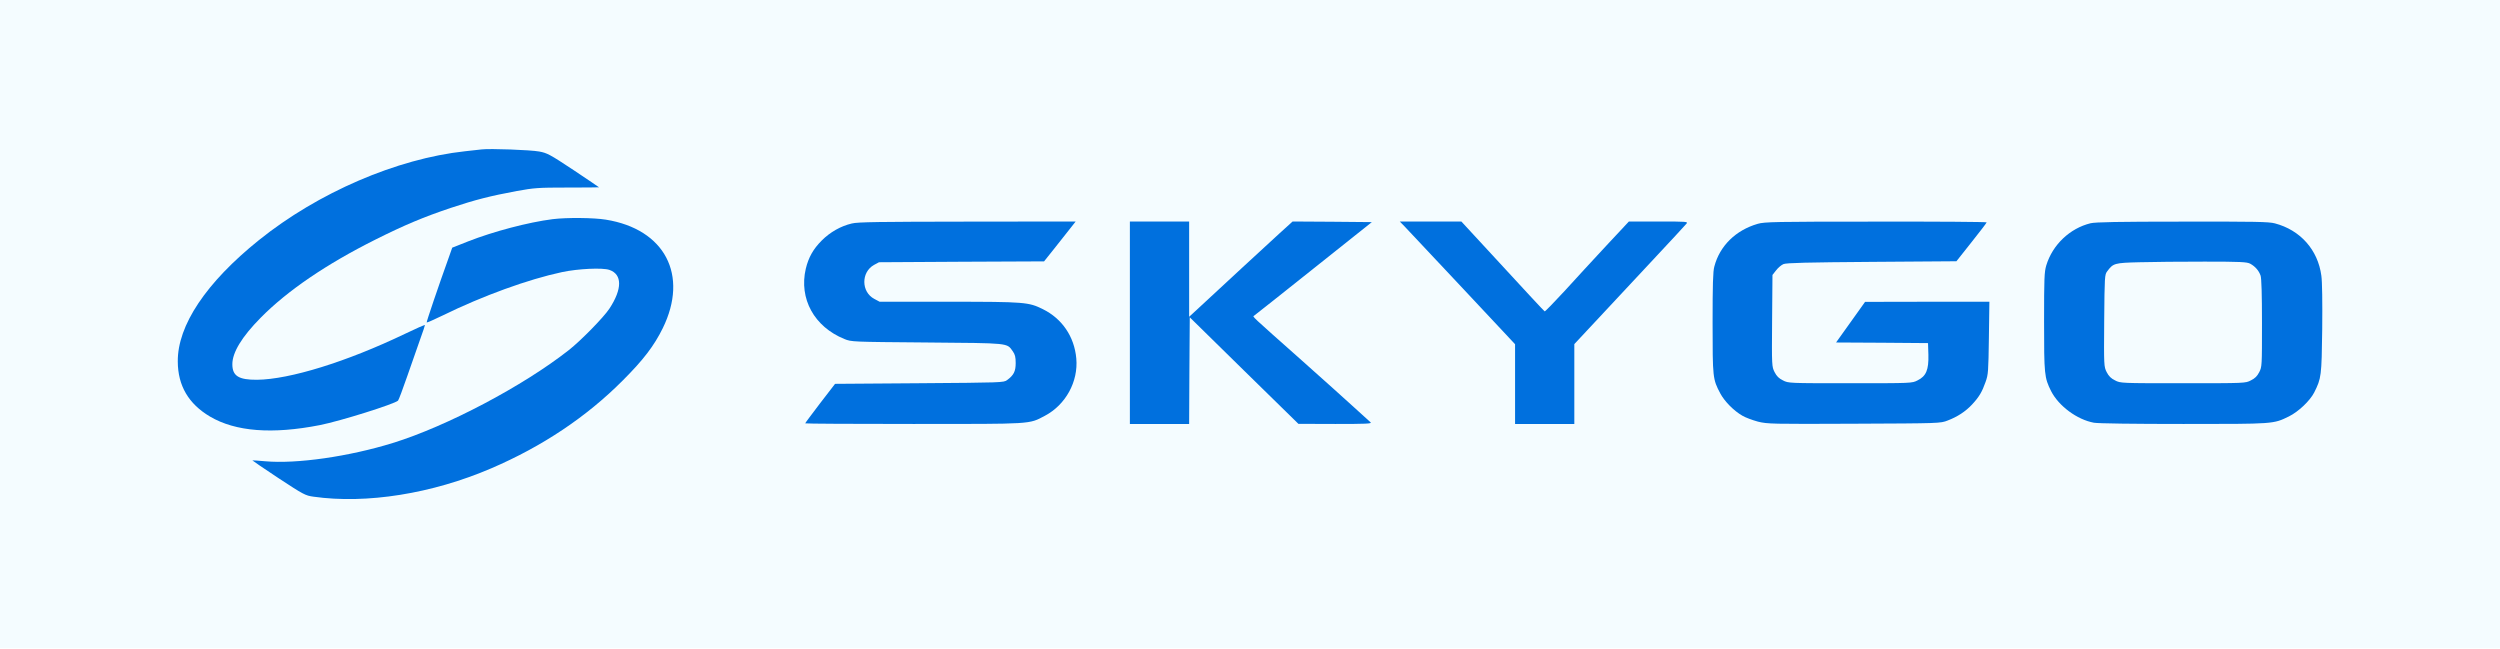
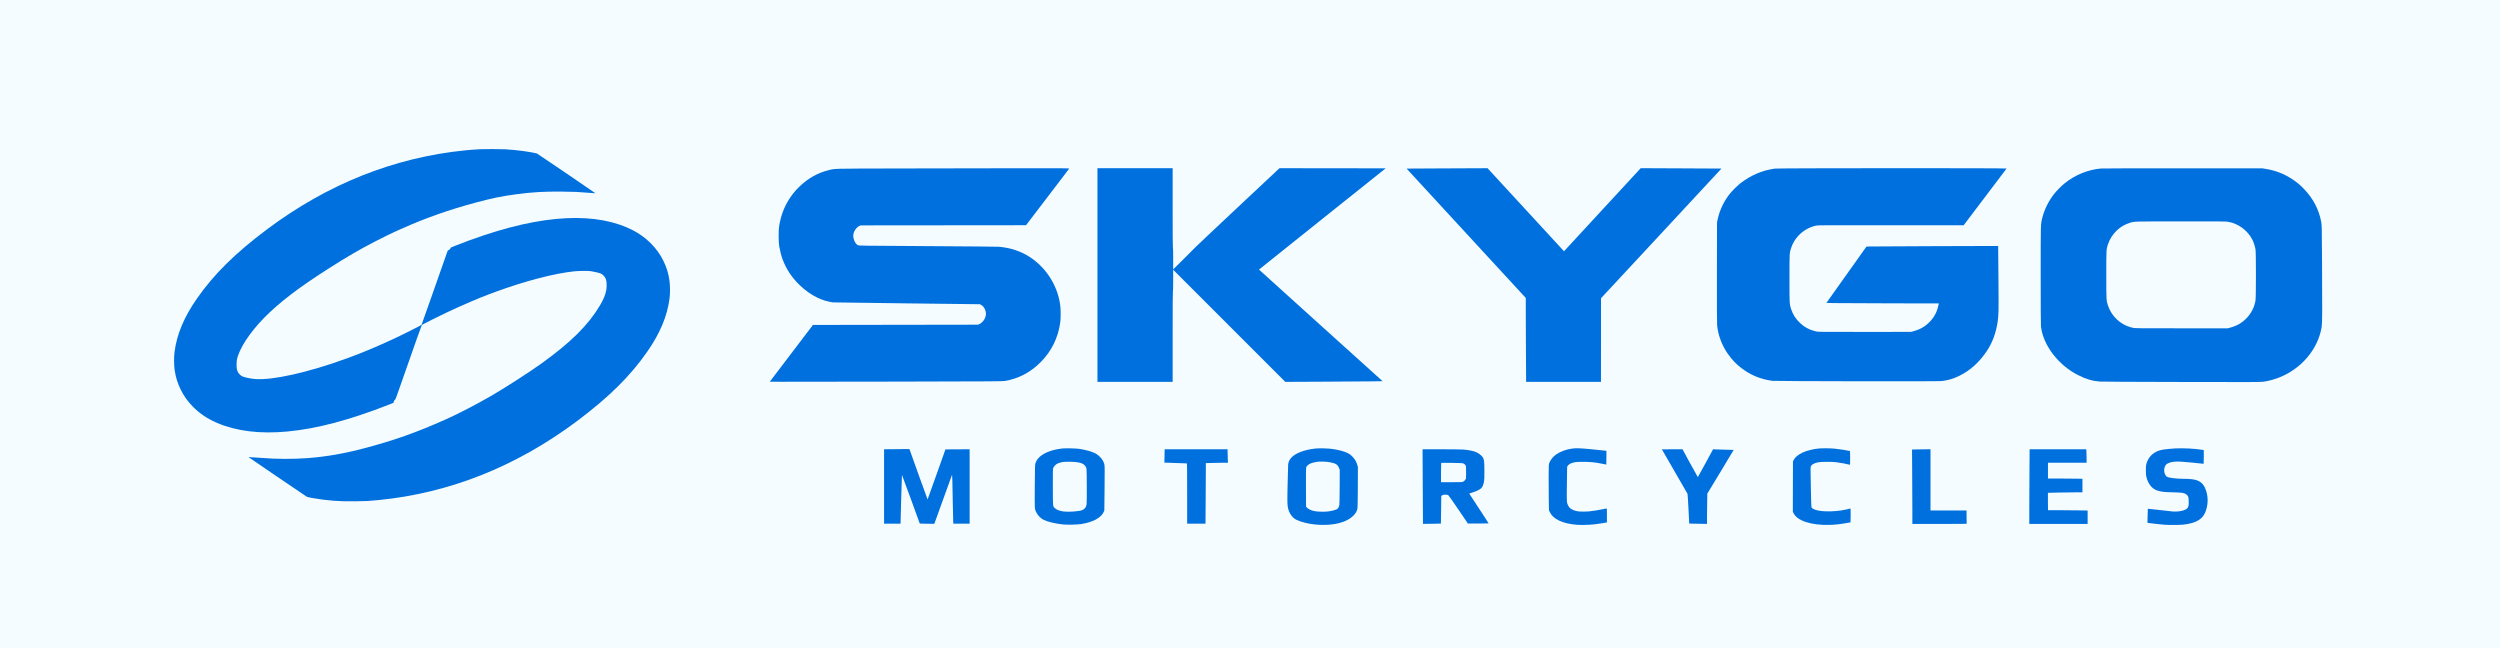
<svg xmlns="http://www.w3.org/2000/svg" width="2700" height="700" viewBox="0 0 2700 700" fill="none">
  <rect width="2700" height="700" fill="#F4FCFF" />
-   <path d="M520.27 161.353C517.737 161.62 509.604 162.553 502.27 163.353C428.537 171.353 343.47 208.02 279.604 259.353C222.67 305.087 191.604 351.487 192.004 390.553C192.137 416.553 203.604 436.153 226.804 449.887C254.404 466.153 294.004 469.22 345.604 459.087C367.737 454.687 425.87 436.42 429.87 432.687C430.537 432.153 434.937 420.42 439.737 406.553C444.67 392.553 450.937 374.687 453.737 366.553C456.67 358.553 458.937 351.62 458.937 351.087C458.937 350.553 449.204 354.82 437.337 360.553C374.537 390.687 312.937 409.753 277.604 410.153C257.737 410.287 250.937 406.02 250.937 393.353C250.937 380.553 261.337 363.62 281.47 343.22C310.404 313.887 352.537 285.22 405.604 258.687C437.07 242.953 457.47 234.42 486.804 224.553C513.337 215.753 529.47 211.62 558.27 206.287C576.67 202.953 580.937 202.553 612.537 202.553C631.47 202.553 646.937 202.42 646.937 202.287C646.937 202.153 634.537 193.753 619.337 183.62C593.737 166.687 590.937 165.22 582.27 163.62C572.937 161.887 529.204 160.287 520.27 161.353Z" fill="#0070DE" />
-   <path d="M596.937 236.687C570.537 240.02 532.804 250.02 505.604 260.687L488.404 267.487L485.07 276.953C473.47 309.22 460.404 347.753 460.804 348.287C461.204 348.553 468.804 345.22 477.87 340.82C521.604 319.353 570.671 301.62 606.937 293.887C624.537 290.153 650.804 288.953 658.137 291.487C672.137 296.287 672.137 312.153 658.137 333.353C652.004 342.687 627.47 367.753 614.27 378.153C565.07 416.82 482.804 460.287 424.27 478.42C376.804 493.087 320.404 501.22 286.271 498.153C278.937 497.487 272.804 497.087 272.537 497.22C272.404 497.353 285.071 506.02 300.804 516.42C328.004 534.287 329.871 535.22 338.537 536.42C395.737 544.553 466.804 533.22 530.671 505.753C585.604 482.153 633.47 450.287 672.937 410.553C694.804 388.687 706.404 373.487 715.737 354.553C744.004 297.087 718.137 247.487 654.27 237.22C641.204 235.087 612.004 234.82 596.937 236.687Z" fill="#0070DE" />
-   <path d="M920.005 241.353C908.005 244.153 896.538 250.687 887.471 259.753C878.271 268.953 873.205 278.02 870.271 290.153C862.671 322.553 879.338 352.953 912.005 366.153C919.605 369.22 919.738 369.22 1000.94 369.887C1091.2 370.687 1087.2 370.153 1093.87 379.487C1096.27 382.953 1096.94 385.62 1096.94 392.153C1096.94 401.087 1094.8 405.22 1087.74 410.42C1084.14 413.22 1082.4 413.22 992.938 413.887L901.871 414.553L885.738 435.487C876.938 447.087 869.605 456.82 869.605 457.22C869.605 457.62 922.271 457.887 986.671 457.887C1116.4 457.887 1110.94 458.287 1128.4 449.087C1150.94 437.22 1164.67 412.153 1162.4 387.087C1160.27 363.487 1147.07 344.153 1126.27 333.887C1110.94 326.287 1106.94 325.887 1024.8 325.887H950.005L944.271 322.82C930.005 315.353 929.871 294.02 943.871 286.153L949.338 283.22L1038.4 282.687L1127.6 282.287L1138.67 268.42C1144.8 260.82 1152.4 251.087 1155.74 246.82L1161.74 239.22L1044.67 239.353C949.738 239.487 926.138 239.753 920.005 241.353Z" fill="#0070DE" />
-   <path d="M1220.27 348.553V457.887H1252.27H1284.27L1284.54 400.287L1284.94 342.687L1343.6 400.287L1402.27 457.753L1442.27 457.887C1475.2 457.887 1481.87 457.62 1480.27 456.153C1479.2 455.22 1471.34 448.153 1462.94 440.42C1454.54 432.687 1428.8 409.62 1405.74 389.087C1349.87 339.487 1352.67 342.153 1354.4 340.953C1355.34 340.42 1384.27 317.353 1418.8 289.887L1481.6 239.887L1438.8 239.487L1396 239.22L1381.74 252.153C1368.27 264.553 1317.07 311.62 1294.67 332.553L1284.27 342.153V290.687V239.22H1252.27H1220.27V348.553Z" fill="#0070DE" />
-   <path d="M1517.2 244.82C1520.14 248.02 1548.27 277.753 1579.47 311.087L1636.27 371.753V414.82V457.887H1668.27H1700.27V414.82V371.62L1723.2 347.087C1735.74 333.62 1762.67 304.82 1782.8 283.22C1803.07 261.62 1820.4 242.82 1821.47 241.487C1823.2 239.353 1821.47 239.22 1791.2 239.22H1759.2L1734.67 265.487C1721.2 280.02 1700.94 301.887 1689.74 314.287C1678.4 326.553 1668.8 336.42 1668.27 336.287C1667.47 335.887 1651.87 319.087 1590.94 252.953L1578.27 239.22H1544.94H1511.74L1517.2 244.82Z" fill="#0070DE" />
-   <path d="M1898.27 241.753C1874.54 248.687 1857.34 265.487 1851.47 287.887C1850 292.953 1849.6 307.753 1849.6 348.687C1849.6 408.02 1849.74 409.487 1857.87 424.82C1862.4 433.353 1872.4 443.62 1881.74 448.953C1885.07 450.953 1892.67 453.753 1898.54 455.353C1908.94 457.887 1912.54 458.02 2002.4 457.62C2095.2 457.22 2095.6 457.22 2103.47 454.153C2114 450.153 2122.8 444.42 2129.87 436.82C2137.34 428.82 2140.67 423.22 2144.4 412.553C2147.34 404.42 2147.47 401.353 2148 364.82L2148.54 325.887H2081.34L2014.27 326.02L1998.67 347.887L1982.94 369.887L2032.67 370.153L2082.27 370.553L2082.67 383.22C2083.07 399.353 2080.27 406.287 2070.94 410.82C2065.07 413.887 2064.8 413.887 1998.27 413.887C1931.74 413.887 1931.47 413.887 1925.6 410.82C1921.2 408.687 1918.8 406.287 1916.54 401.887C1913.6 395.887 1913.47 395.62 1913.87 346.42L1914.27 296.953L1918.14 292.02C1920.27 289.22 1923.87 286.153 1926.14 285.22C1929.34 283.887 1951.47 283.353 2021.6 282.82L2112.94 282.153L2129.2 261.62C2138.14 250.42 2145.47 240.82 2145.6 240.153C2145.6 239.62 2091.74 239.22 2026 239.353C1916.14 239.353 1905.6 239.62 1898.27 241.753Z" fill="#0070DE" />
-   <path d="M2257.87 241.087C2235.47 246.553 2216.8 264.287 2210 286.553C2207.87 293.753 2207.6 300.02 2207.6 347.22C2207.6 404.553 2207.87 407.753 2215.2 422.42C2223.34 438.42 2243.2 453.22 2261.47 456.553C2265.74 457.353 2304.27 457.887 2358.14 457.887C2456.4 457.887 2455.07 458.02 2472 449.753C2482.27 444.687 2494.67 432.953 2499.34 423.887C2507.07 408.42 2507.34 406.287 2508 355.487C2508.27 326.153 2508 304.287 2507.07 297.753C2503.34 269.753 2484.27 248.42 2456.8 241.22C2450.27 239.487 2434.94 239.22 2356.94 239.353C2287.2 239.353 2263.2 239.887 2257.87 241.087ZM2430.27 284.82C2435.6 287.753 2439.6 292.287 2441.47 297.753C2442.4 300.82 2442.94 317.62 2442.94 349.087C2442.94 395.087 2442.94 396.153 2440 401.887C2437.74 406.287 2435.34 408.687 2430.94 410.82C2425.07 413.887 2424.94 413.887 2357.6 413.887C2290.27 413.887 2290.14 413.887 2284.27 410.82C2279.87 408.687 2277.47 406.287 2275.2 401.887C2272.27 395.887 2272.14 395.62 2272.54 346.287C2272.94 298.687 2273.07 296.553 2275.74 293.087C2282.27 284.287 2283.47 283.887 2310.67 283.22C2324.4 282.82 2356 282.553 2380.94 282.553C2420.27 282.553 2426.8 282.953 2430.27 284.82Z" fill="#0070DE" />
+   <path d="M518.67 161.14C511.361 161.588 507.189 161.896 502.429 162.372C425.676 170.073 353.935 198.663 288.495 247.61C254.052 273.4 230.923 296.221 212.554 322.655C198.693 342.564 190.992 360.989 188.5 380.115C187.772 385.519 187.856 394.592 188.64 399.772C189.816 407.556 191.748 413.801 195.109 420.661C198.441 427.466 202.613 433.346 208.101 438.975C215.522 446.563 223.95 452.247 234.479 456.756C255.453 465.744 280.906 468.825 310.756 465.996C342.342 463 377.709 453.62 419.851 437.07L424.892 435.082L425.368 433.598C425.676 432.59 426.04 432.002 426.488 431.806C426.992 431.554 427.58 430.21 429.596 424.414C433.208 414.109 442.169 388.599 443.905 383.699C444.717 381.375 447.629 373.142 450.345 365.358C453.09 357.573 455.47 351.077 455.638 350.881C456.03 350.489 474.707 341.136 482.127 337.636C497.78 330.215 518.754 321.199 528.891 317.531C529.731 317.195 533.007 316.018 536.171 314.842C567.953 303.222 599.847 294.989 620.905 292.973C626.029 292.497 634.849 292.413 638.014 292.861C641.626 293.365 647.618 294.793 648.99 295.493C652.127 297.061 654.283 300.001 654.871 303.502C655.319 306.134 655.263 310.866 654.731 313.554C653.779 318.567 651.735 323.495 647.898 329.935C635.242 351.189 616.48 369.81 584.474 392.8C572.069 401.704 545.664 418.729 531.131 427.158C514.218 436.958 494.812 447.011 480.867 453.199C448.917 467.368 426.264 475.405 394.062 483.945C372.08 489.798 352.731 493.186 332.598 494.726C316.833 495.93 298.211 495.874 282.754 494.558C279.898 494.306 276.258 494.082 274.662 494.026C273.094 493.97 270.994 493.858 270.041 493.746C268.893 493.606 268.417 493.634 268.613 493.83C268.977 494.194 329.265 535.217 330.918 536.197C331.926 536.813 333.214 537.149 337.078 537.821C353.907 540.733 365.78 541.657 384.065 541.405C395.882 541.237 398.682 541.097 409.043 540.061C485.656 532.473 557.648 503.799 623.117 454.824C657.559 429.034 680.689 406.212 699.058 379.779C712.919 359.869 720.619 341.444 723.111 322.319C723.839 316.915 723.755 307.842 722.971 302.662C721.795 294.877 719.863 288.633 716.503 281.772C713.171 274.968 708.998 269.087 703.51 263.459C696.09 255.87 687.661 250.186 677.132 245.678C656.159 236.689 630.705 233.609 600.855 236.437C569.241 239.433 533.903 248.786 491.76 265.363C486.888 267.267 486.664 267.407 486.44 268.275C486.244 268.947 485.88 269.339 484.928 269.787C484.256 270.151 483.612 270.599 483.5 270.767C483.388 270.963 481.903 275.164 480.195 280.092C478.459 285.02 476.527 290.621 475.827 292.553C475.155 294.485 471.879 303.81 468.547 313.274C465.214 322.739 460.902 334.948 458.97 340.408C457.066 345.868 455.386 350.545 455.246 350.825C454.966 351.329 434.048 361.857 424.584 366.226C405.542 375.018 390.617 381.235 375.02 386.919C332.71 402.32 294.207 410.945 275.138 409.321C270.378 408.929 263.377 407.388 261.417 406.324C258.449 404.7 256.573 402.18 255.845 398.82C255.397 396.72 255.397 391.007 255.845 388.599C258.085 376.838 269.677 359.057 285.583 342.928C301.992 326.323 322.797 310.446 355.279 289.781C375.552 276.872 387.201 270.095 405.402 260.631C411.815 257.299 427.3 249.71 427.692 249.71C427.748 249.71 430.352 248.562 433.46 247.162C458.774 235.737 485.18 226.441 514.47 218.6C531.383 214.064 542.583 211.768 557.312 209.835C575.318 207.455 587.666 206.727 607.408 206.951C621.073 207.091 623.789 207.231 636.39 208.267C640.002 208.575 642.998 208.771 643.054 208.715C643.194 208.603 580.722 166.097 579.826 165.733C579.042 165.369 571.313 163.996 565.601 163.184C560.253 162.428 551.74 161.588 545.776 161.224C541.491 160.972 522.366 160.916 518.67 161.14Z" fill="#0070DE" />
+   <path d="M967.818 181.946C897.142 182.114 902.322 182.002 895.013 183.766C883.309 186.566 872.556 192.614 863.259 201.659C859.115 205.691 856.175 209.219 853.123 213.812C846.85 223.248 843.154 233.049 841.362 245.09C840.746 249.01 840.83 261.583 841.502 265.671C842.118 269.591 843.854 276.48 844.974 279.532C849.09 290.593 854.859 299.385 863.567 307.842C869.672 313.75 875.916 318.175 882.973 321.563C888.321 324.111 892.409 325.371 899.354 326.575C899.886 326.659 935.868 327.135 979.299 327.639L1058.26 328.563L1059.44 329.179C1063.39 331.251 1065.71 337.02 1064.45 341.696C1063.53 345.224 1060.9 348.501 1057.93 349.901L1056.3 350.657L967.146 350.797L877.988 350.937L854.663 381.599L831.365 412.261L843.294 412.317C849.874 412.373 906.354 412.289 968.798 412.149C1072.6 411.925 1082.6 411.869 1085.15 411.449C1099.96 408.985 1112.87 402.208 1123.93 391.119C1135.61 379.415 1142.86 364.658 1145.07 348.137C1145.38 345.98 1145.52 342.732 1145.52 339.036C1145.52 332.792 1145.13 328.759 1143.92 323.355C1139.78 304.762 1128.24 288.101 1112.34 277.684C1102.76 271.412 1091.61 267.659 1078.99 266.511C1077.19 266.343 1045.05 266.063 1001.73 265.811C929.848 265.391 927.552 265.363 926.515 264.831C923.575 263.319 921.167 257.887 921.559 253.574C921.867 249.99 924.975 245.454 928 244.082L929.456 243.41L1018.78 243.326L1108.11 243.242L1131.21 212.972C1143.92 196.339 1154.48 182.478 1154.67 182.198C1155.04 181.666 1153.5 181.666 1093.63 181.722C1059.86 181.778 1003.24 181.862 967.818 181.946Z" fill="#0070DE" />
+   <path d="M1185.25 297.033V412.401H1225.86H1266.46V363.538C1266.46 331.139 1266.54 314.674 1266.74 314.674C1266.94 314.674 1267.02 310.586 1267.02 302.998V291.321L1327.59 351.889L1388.13 412.429L1428.73 412.233C1451.08 412.149 1474.71 411.981 1481.29 411.869L1493.22 411.701L1426.46 351.497C1389.75 318.399 1359.71 291.237 1359.71 291.153C1359.71 291.069 1390.51 266.427 1428.11 236.409L1496.52 181.806L1439.17 181.722L1381.83 181.666L1336.38 224.256C1311.4 247.694 1290.76 267.155 1290.54 267.519C1290.32 267.855 1284.91 273.288 1278.58 279.532L1267.02 290.929V279.14C1267.02 271.468 1266.94 267.351 1266.74 267.351C1266.54 267.351 1266.46 252.874 1266.46 224.508V181.666H1225.86H1185.25V297.033Z" fill="#0070DE" />
+   <path d="M1542.67 181.946L1519.12 182.086L1583.47 251.95L1647.84 321.787V336.236C1647.84 344.16 1647.93 364.546 1648.04 381.515L1648.21 412.401H1688.64H1729.05L1729.08 367.234V322.095L1794.15 252.09C1829.94 213.588 1859.2 182.086 1859.17 182.058C1859.15 182.03 1839.52 181.918 1815.55 181.834L1771.98 181.638L1731.68 225.264C1709.53 249.262 1690.88 269.451 1690.27 270.123L1689.12 271.355L1647.82 226.497L1606.54 181.666L1586.38 181.75C1575.29 181.778 1555.63 181.862 1542.67 181.946Z" fill="#0070DE" />
+   <path d="M1916.89 182.086C1903.31 183.934 1890.93 189.226 1879.7 197.907C1876.51 200.399 1870.66 206.167 1868.22 209.247C1861.78 217.396 1857.35 226.637 1855.14 236.549L1854.39 240.049L1854.27 294.093C1854.22 331.979 1854.27 349.061 1854.5 351.217C1856.23 368.718 1865.5 385.435 1879.7 396.748C1889.81 404.812 1901.26 409.629 1914.28 411.309C1917.95 411.757 2092.79 412.037 2096.8 411.561C2103.77 410.777 2109.73 409.012 2116.18 405.848C2127.91 400.052 2137.54 391.343 2145.75 379.107C2151.79 370.118 2155.69 359.561 2157.48 347.436C2158.54 340.156 2158.63 335.704 2158.32 301.933C2158.18 284.208 2158.04 268.807 2158.04 267.687V265.643L2089.94 265.839C2052.47 265.951 2020.44 266.091 2018.78 266.203L2015.73 266.371L1994.12 296.753L1972.53 327.135L1981.21 327.331C1985.97 327.443 2013.3 327.555 2041.89 327.611L2093.91 327.695L2093.75 328.675C2093.3 331.335 2092.07 335.256 2090.86 337.804C2089.1 341.5 2087.19 344.3 2084.39 347.24C2079.38 352.533 2073.92 355.725 2066.47 357.741L2063.81 358.441L2013.69 358.469C1965.78 358.497 1963.45 358.469 1961.33 357.965C1954.55 356.397 1948.86 353.401 1944.1 348.921C1939.48 344.58 1936.43 339.848 1934.47 333.996C1932.62 328.479 1932.62 328.507 1932.62 300.813C1932.62 273.204 1932.62 273.148 1934.44 267.715C1936.18 262.535 1938.73 258.307 1942.48 254.302C1947.6 248.926 1954.1 245.258 1961.38 243.662C1963.43 243.214 1969.03 243.186 2042.14 243.27L2120.71 243.326L2143.79 212.832C2156.5 196.086 2167 182.198 2167.11 182.002C2167.42 181.47 1920.78 181.554 1916.89 182.086Z" fill="#0070DE" />
+   <path d="M2269.15 181.974C2255.09 183.15 2241.01 188.918 2229.52 198.215C2226.58 200.595 2221.01 206.195 2218.72 209.108C2212.44 217.004 2207.74 226.581 2205.5 235.989C2203.9 242.738 2203.96 241.002 2203.96 297.957C2203.96 332.568 2204.07 351.189 2204.24 352.757C2206.73 373.03 2222.83 394.116 2244.17 405.036C2252.51 409.321 2259.71 411.477 2267.72 412.093C2269.9 412.261 2304.32 412.429 2356.29 412.541C2432.2 412.709 2441.61 412.681 2444.3 412.289C2468.94 408.733 2490.78 393.136 2501.48 371.378C2504.42 365.414 2506.18 360.009 2507.39 353.317C2508.06 349.649 2508.14 334.864 2507.81 283.732C2507.56 243.634 2507.56 243.074 2506.94 239.77C2504.47 226.329 2498.15 214.232 2488.18 203.955C2484.06 199.699 2480.59 196.787 2475.91 193.679C2467.06 187.826 2457.74 184.158 2447.24 182.45L2443.51 181.834L2357.69 181.778C2310.48 181.75 2270.63 181.834 2269.15 181.974ZM2406.13 239.49C2417.39 241.338 2427.55 248.87 2432.71 259.175C2434.02 261.779 2435.45 266.287 2435.95 269.312C2436.57 273.288 2436.57 320.499 2435.95 324.475C2434.81 331.476 2431.5 338.112 2426.55 343.348C2421.59 348.585 2416.21 351.749 2408.65 353.849L2405.99 354.577H2355.87C2307.9 354.577 2305.66 354.549 2303.51 354.045C2296.51 352.421 2290.9 349.425 2285.89 344.636C2281.61 340.52 2278.53 335.676 2276.65 330.076C2274.8 324.559 2274.8 324.587 2274.8 296.893C2274.8 269.228 2274.8 269.228 2276.65 263.711C2278.56 258.055 2281.72 253.126 2286.12 248.926C2290.12 245.146 2294.35 242.626 2299.56 240.89C2305.05 239.042 2302.33 239.126 2355.31 239.098C2397.42 239.07 2403.81 239.126 2406.13 239.49Z" fill="#0070DE" />
+   <path d="M1147.12 484.365C1131.52 486.157 1120.88 492.038 1118.3 500.298C1117.77 502.091 1117.74 503.015 1117.57 525.108C1117.41 550.646 1117.32 549.61 1119.28 553.446C1121.02 556.89 1123.9 559.802 1127.35 561.538C1131.29 563.527 1140.23 565.627 1148.4 566.439C1152.69 566.859 1163.64 566.607 1167.47 566.019C1179.93 564.059 1188.92 559.382 1191.75 553.362L1192.67 551.43L1192.93 527.768C1193.12 510.127 1193.09 503.631 1192.84 502.175C1192.03 497.386 1187.94 492.262 1182.62 489.462C1179.49 487.782 1172.12 485.737 1165.6 484.757C1162.21 484.253 1150.36 484.001 1147.12 484.365ZM1162.15 499.066C1167.53 499.654 1170.22 500.774 1171.98 503.183C1173.72 505.479 1173.63 504.331 1173.72 524.912C1173.8 545.493 1173.77 545.829 1172.21 548.182C1171.45 549.33 1169.99 550.478 1168.65 550.982C1165.12 552.326 1153.92 553.11 1148.77 552.41C1144.29 551.794 1141.35 550.702 1139.28 548.826C1137.01 546.809 1137.15 547.958 1137.06 526.228C1137.04 510.855 1137.09 506.655 1137.4 505.675C1137.82 504.247 1139.78 501.979 1141.4 501.026C1142.86 500.186 1145.72 499.262 1147.87 498.954C1150.59 498.562 1158.2 498.618 1162.15 499.066Z" fill="#0070DE" />
+   <path d="M1421.08 484.366C1415.12 484.954 1408.68 486.41 1404.39 488.146C1395.97 491.534 1391.57 496.154 1391.21 501.895C1391.12 503.099 1390.87 512.731 1390.62 523.288C1390.17 543.617 1390.23 545.718 1391.37 549.89C1392.8 555.154 1396.13 559.466 1400.31 561.455C1410.84 566.411 1428.48 568.287 1442 565.851C1450.65 564.283 1457.12 561.371 1461.55 557.002C1464.12 554.482 1465.61 551.878 1466.08 549.05C1466.25 548.182 1466.39 537.933 1466.45 525.948L1466.53 504.387L1465.89 502.175C1464.82 498.45 1463.23 495.762 1460.51 493.018C1458.49 490.946 1457.74 490.414 1455.47 489.322C1451.44 487.39 1446.26 485.99 1439.09 484.898C1434.86 484.254 1425.17 483.974 1421.08 484.366ZM1435.17 499.039C1442.62 500.299 1444.69 501.559 1446.29 505.787L1446.93 507.467L1446.85 525.668C1446.79 537.261 1446.65 544.43 1446.48 545.41C1446.06 547.454 1445.33 548.854 1444.19 549.722C1443.01 550.618 1437.91 551.962 1433.94 552.41C1429.62 552.914 1422.12 552.662 1418.9 551.878C1415.65 551.094 1412.52 549.526 1411.4 548.126L1410.53 547.034L1410.44 526.424C1410.39 512.563 1410.44 505.451 1410.67 504.779C1411.03 503.491 1413.02 501.615 1415.01 500.719C1416.83 499.879 1420.22 499.011 1422.99 498.675C1425.73 498.31 1431.98 498.506 1435.17 499.039Z" fill="#0070DE" />
+   <path d="M1697.52 484.506C1691.39 485.402 1685.17 487.698 1680.91 490.61C1677.55 492.878 1674.5 496.602 1673.24 499.935C1672.65 501.531 1672.62 501.923 1672.54 514.608C1672.51 521.776 1672.57 532.921 1672.68 539.389L1672.9 551.15L1673.91 553.25C1677.47 560.671 1687.33 565.347 1702.45 566.719C1707.04 567.139 1716.67 566.915 1722.05 566.271C1725.46 565.879 1733.3 564.675 1734.87 564.311L1735.49 564.171V556.582C1735.49 549.498 1735.46 549.022 1735.01 549.162C1734.12 549.414 1727.28 550.702 1723.87 551.262C1717.71 552.27 1714.94 552.522 1709.87 552.522C1705.64 552.522 1704.43 552.41 1702.36 551.906C1697.63 550.73 1695 548.938 1693.49 545.858C1692.03 542.889 1691.97 542.189 1692.25 522.28L1692.51 504.051L1693.18 503.099C1694.02 501.839 1695.47 500.831 1697.41 500.131C1700.49 499.011 1702.53 498.787 1710.01 498.787C1717.88 498.815 1722.61 499.291 1730.53 500.887C1732.8 501.363 1734.7 501.727 1734.79 501.727C1734.87 501.727 1734.93 498.395 1734.93 494.306V486.914L1734.03 486.774C1733.53 486.69 1727.37 486.046 1720.34 485.346C1706.7 484.002 1702.19 483.834 1697.52 484.506Z" fill="#0070DE" />
+   <path d="M1963.85 484.422C1957.83 485.01 1951.02 486.774 1946.65 488.846C1941.78 491.17 1938.81 493.662 1937.19 496.742L1936.4 498.226L1936.32 525.36L1936.26 552.494L1937.08 554.258C1940.88 562.407 1956.2 567.419 1975.61 566.887C1982.16 566.691 1986.44 566.243 1993.58 565.011C1996.22 564.535 1998.46 564.171 1998.54 564.171C1998.62 564.171 1998.71 560.755 1998.71 556.582C1998.71 549.47 1998.68 548.994 1998.23 549.19C1996.94 549.666 1991.62 550.814 1988.29 551.29C1973.17 553.53 1958.58 551.962 1956.4 547.902C1956.2 547.51 1955.95 540.173 1955.7 525.92C1955.3 505.815 1955.3 504.471 1955.75 503.519C1956.65 501.643 1959.37 500.187 1963.71 499.263C1966.42 498.702 1978.43 498.618 1982.75 499.151C1988.1 499.823 1995.1 501.111 1997.67 501.895C1998.12 502.035 1998.15 501.559 1998.15 494.614C1998.15 487.81 1998.12 487.194 1997.67 487.054C1995.54 486.438 1986.39 485.01 1981.07 484.506C1976.61 484.058 1967.79 484.03 1963.85 484.422Z" fill="#0070DE" />
+   <path d="M2349.15 484.282C2345.99 484.422 2338.15 485.206 2335.65 485.654C2326.78 487.194 2320.5 492.598 2318.15 500.775C2317.59 502.735 2317.51 503.547 2317.54 508.027C2317.56 512.507 2317.65 513.375 2318.29 515.784C2320.36 523.54 2324.79 528.524 2331.12 530.149C2335.26 531.241 2337.47 531.465 2346.49 531.689C2356.71 531.969 2358.75 532.249 2360.97 533.733C2361.83 534.321 2362.53 535.105 2363.01 536.029C2363.63 537.261 2363.71 537.821 2363.79 541.153C2363.91 545.298 2363.65 546.922 2362.56 548.574C2360.83 551.206 2353.27 552.97 2346.35 552.382C2344.81 552.242 2338.2 551.514 2331.65 550.73C2325.12 549.974 2319.75 549.386 2319.69 549.442C2319.64 549.498 2319.52 552.942 2319.41 557.086L2319.24 564.647L2320.62 564.843C2324.73 565.403 2333.97 566.439 2337.39 566.691C2342.49 567.055 2353.41 567.055 2357.3 566.663C2369.73 565.459 2377.49 561.651 2380.85 555.07C2385.27 546.39 2385.41 535.133 2381.18 526.452C2377.8 519.452 2372.28 517.128 2358.98 517.128C2351.05 517.128 2342.82 516.176 2340.58 515.028C2338.43 513.907 2337.05 510.519 2337.33 507.075C2337.61 503.715 2338.93 501.531 2341.31 500.439C2346.43 498.086 2351.31 497.946 2368.36 499.711C2374.63 500.355 2379.84 500.887 2379.92 500.887C2380.01 500.887 2380.09 497.554 2380.09 493.494V486.102L2378.36 485.794C2370.66 484.506 2358.53 483.862 2349.15 484.282Z" fill="#0070DE" />
+   <path d="M964.403 485.122L954.799 485.206V525.388V565.571H963.703H972.608L973.28 539.249C973.644 524.772 974.036 512.927 974.12 512.927C974.232 512.927 978.572 524.744 983.809 539.165L993.357 565.431L1001.17 565.627C1005.45 565.739 1009.01 565.767 1009.07 565.739C1009.09 565.683 1013.29 554.118 1018.36 540.005C1023.43 525.892 1027.77 513.935 1027.97 513.431C1028.3 512.591 1028.36 513.067 1028.53 518.528C1028.64 521.832 1028.86 532.613 1029 542.469C1029.17 552.326 1029.37 561.567 1029.45 562.967L1029.62 565.571H1038.41H1047.2V525.388V485.206L1034.13 485.262L1021.08 485.346L1011.5 512.283C1006.24 527.124 1001.87 539.305 1001.79 539.389C1001.73 539.473 997.334 527.404 992.041 512.591C986.749 497.75 982.381 485.458 982.297 485.262C982.213 485.01 981.149 484.953 978.068 484.981C975.828 485.038 969.668 485.094 964.403 485.122Z" fill="#0070DE" />
+   <path d="M1257.67 492.374C1257.55 496.322 1257.5 499.57 1257.55 499.626C1257.61 499.682 1262.99 499.85 1269.54 500.046C1276.09 500.215 1281.61 500.411 1281.8 500.467C1282.05 500.579 1282.14 507.327 1282.14 533.089V565.571H1292.02H1301.94L1302.1 542.413C1302.22 529.7 1302.3 514.971 1302.3 509.707V500.131L1309.92 499.962C1314.09 499.85 1319.47 499.766 1321.85 499.766H1326.19L1326.02 495.93C1325.91 493.83 1325.82 490.554 1325.82 488.65V485.206H1291.86H1257.86L1257.67 492.374Z" fill="#0070DE" />
+   <path d="M1536.57 525.444C1536.68 547.594 1536.79 565.739 1536.82 565.795C1536.85 565.823 1541.24 565.795 1546.53 565.683L1556.19 565.487L1556.39 550.618L1556.59 535.749L1557.26 535.133C1558.52 534.013 1562.94 533.901 1564.31 534.965C1564.68 535.245 1569.55 542.217 1575.15 550.45L1585.34 565.431H1596.41C1602.51 565.403 1607.58 565.319 1607.66 565.235C1607.77 565.151 1603.1 557.926 1597.33 549.19C1591.53 540.481 1586.8 533.229 1586.8 533.117C1586.8 533.033 1588.34 532.445 1590.24 531.885C1594.3 530.625 1597.69 529.029 1599.32 527.628C1600.91 526.256 1602.06 523.792 1602.68 520.348C1603.1 518.024 1603.18 516.064 1603.15 509.007C1603.15 499.767 1602.9 496.882 1601.89 494.81C1600.55 492.01 1596.52 488.902 1592.68 487.698C1589.07 486.578 1584.08 485.738 1579.66 485.486C1577.2 485.346 1566.44 485.234 1555.77 485.206H1536.37L1536.57 525.444ZM1580.28 500.495C1581.84 501.055 1583.08 502.511 1583.3 504.023C1583.38 504.695 1583.44 507.831 1583.38 510.995L1583.3 516.764L1582.46 518.108C1581.9 519.004 1581.2 519.676 1580.39 520.124C1579.16 520.768 1579.16 520.768 1567.7 520.768H1556.28V510.463C1556.28 504.779 1556.36 500.047 1556.47 499.935C1556.59 499.823 1561.74 499.823 1567.9 499.907C1576.8 500.047 1579.35 500.159 1580.28 500.495Z" fill="#0070DE" />
+   <path d="M1794.85 485.318C1794.85 485.374 1801.01 496.042 1808.52 509.035C1816.05 522.028 1822.32 532.921 1822.49 533.229C1822.66 533.537 1823.14 540.761 1823.56 549.61C1823.98 558.318 1824.34 565.459 1824.37 565.459C1824.4 565.487 1828.71 565.571 1834 565.655L1843.58 565.823V557.478C1843.58 552.886 1843.66 545.522 1843.77 541.097L1843.94 533.033L1858.19 509.511C1866.03 496.574 1872.42 485.934 1872.36 485.906C1872.31 485.85 1868.05 485.738 1862.9 485.654C1857.75 485.542 1852.76 485.402 1851.81 485.318L1850.13 485.178L1841.98 500.243C1837.5 508.531 1833.75 515.308 1833.66 515.308C1833.55 515.308 1829.8 508.531 1825.29 500.271L1817.11 485.206H1806C1799.87 485.206 1794.85 485.262 1794.85 485.318Z" fill="#0070DE" />
+   <path d="M2068.04 485.402L2064.99 485.514L2065.16 510.911C2065.27 524.884 2065.35 542.945 2065.35 551.066V565.851H2094.78C2121.5 565.851 2124.21 565.823 2124.04 565.403C2123.96 565.151 2123.88 561.875 2123.88 558.122V551.29H2104.41H2084.95V518.248V485.206L2078.04 485.262C2074.2 485.29 2069.72 485.374 2068.04 485.402Z" fill="#0070DE" />
+   <path d="M2191.84 506.823C2191.72 518.724 2191.64 536.869 2191.64 547.146V565.851H2223.14H2254.64V558.626V551.374L2245.35 551.206C2240.25 551.094 2230.62 551.01 2223.95 551.01H2211.86L2211.75 541.685C2211.69 536.589 2211.69 532.333 2211.75 532.249C2211.86 532.109 2231.54 531.773 2242.97 531.717L2249.04 531.689V524.436V517.212L2247.34 517.016C2246.38 516.932 2237.98 516.848 2228.72 516.848H2211.8V508.307V499.767H2232.66H2253.52V494.782C2253.52 492.066 2253.44 488.79 2253.33 487.502L2253.16 485.206H2222.58H2192L2191.84 506.823Z" fill="#0070DE" />
</svg>
